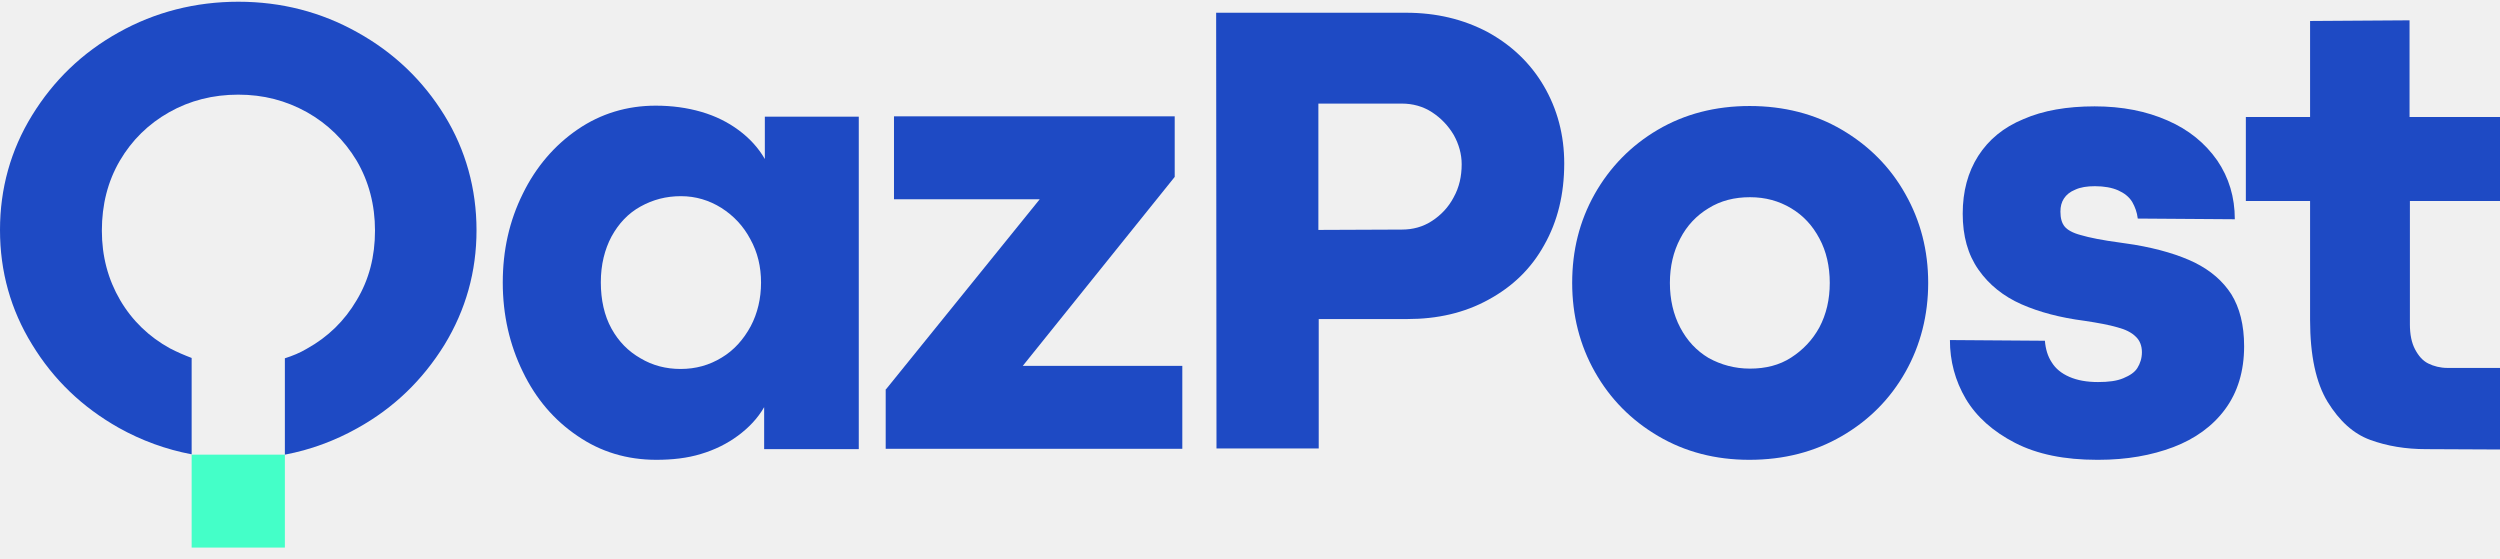
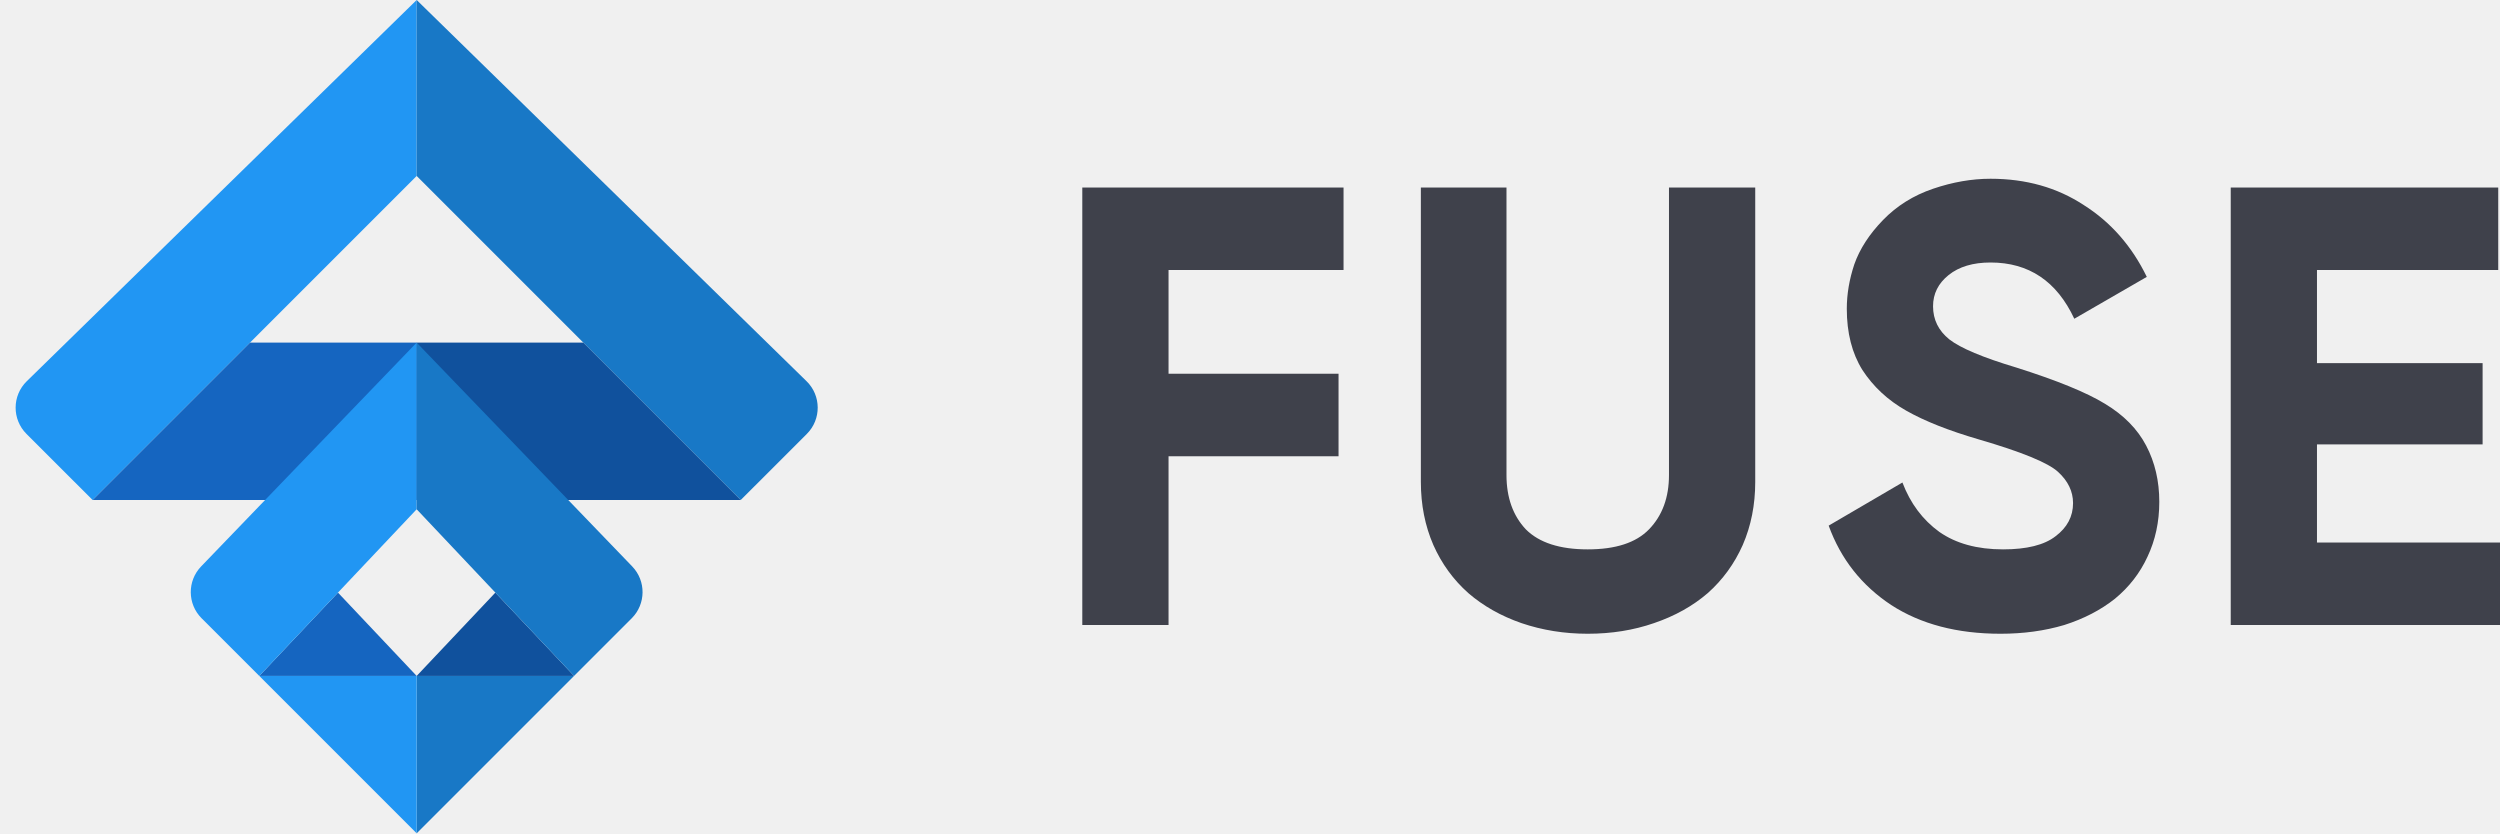
- <svg xmlns="http://www.w3.org/2000/svg" width="94" height="21" viewBox="0 0 94 21" fill="none">
-   <path d="M24.681 17.289C23.578 17.289 22.591 16.992 21.721 16.396C20.838 15.801 20.15 14.999 19.657 13.976C19.163 12.967 18.904 11.841 18.904 10.625C18.904 9.408 19.151 8.308 19.657 7.286C20.15 6.276 20.851 5.461 21.721 4.866C22.591 4.271 23.578 3.973 24.655 3.973C25.266 3.973 25.837 4.051 26.369 4.206C26.902 4.361 27.369 4.594 27.771 4.892C28.174 5.189 28.512 5.552 28.758 5.979V4.387H32.29V16.888H28.732V15.309C28.486 15.736 28.148 16.086 27.745 16.384C27.343 16.681 26.876 16.914 26.356 17.069C25.85 17.225 25.279 17.289 24.681 17.289ZM25.59 13.873C26.162 13.873 26.668 13.731 27.135 13.446C27.59 13.174 27.953 12.773 28.226 12.268C28.486 11.777 28.615 11.22 28.615 10.625C28.615 10.029 28.486 9.486 28.213 8.994C27.953 8.502 27.59 8.114 27.122 7.816C26.668 7.532 26.162 7.376 25.603 7.376C25.045 7.376 24.552 7.506 24.084 7.765C23.617 8.024 23.266 8.399 22.994 8.891C22.734 9.382 22.591 9.952 22.591 10.612C22.591 11.272 22.721 11.867 22.994 12.359C23.266 12.851 23.63 13.213 24.084 13.472C24.539 13.744 25.045 13.873 25.59 13.873Z" fill="#1E4AC4" />
-   <path d="M33.315 14.636L39.093 7.493H33.614V4.374H44.169V6.652L38.457 13.756H44.455V16.875H33.302V14.636H33.315Z" fill="#1E4AC4" />
-   <path d="M45.727 0.479H52.868C54.011 0.479 55.024 0.725 55.932 1.204C56.828 1.695 57.542 2.368 58.049 3.235C58.555 4.102 58.815 5.073 58.815 6.147C58.815 7.299 58.568 8.321 58.062 9.214C57.568 10.107 56.867 10.78 55.959 11.272C55.063 11.764 54.05 11.996 52.92 11.996H49.584V16.862H45.74L45.727 0.479ZM52.713 8.632C53.128 8.632 53.505 8.528 53.842 8.308C54.18 8.088 54.465 7.791 54.66 7.415C54.868 7.04 54.959 6.626 54.959 6.173C54.959 5.798 54.855 5.422 54.66 5.073C54.452 4.724 54.18 4.439 53.842 4.219C53.505 3.999 53.115 3.895 52.713 3.895H49.571V8.645L52.713 8.632Z" fill="#1E4AC4" />
-   <path d="M65.774 17.289C64.502 17.289 63.359 16.992 62.347 16.396C61.334 15.801 60.542 14.999 59.971 13.989C59.399 12.98 59.114 11.854 59.114 10.638C59.114 9.421 59.386 8.321 59.958 7.299C60.529 6.289 61.321 5.474 62.334 4.879C63.346 4.284 64.502 3.986 65.787 3.986C67.073 3.986 68.241 4.284 69.254 4.879C70.266 5.474 71.072 6.276 71.643 7.299C72.214 8.308 72.5 9.421 72.5 10.638C72.5 11.841 72.214 12.98 71.643 13.989C71.072 14.999 70.279 15.801 69.254 16.396C68.228 16.992 67.073 17.289 65.774 17.289ZM65.8 13.86C66.385 13.86 66.904 13.731 67.345 13.446C67.787 13.161 68.15 12.786 68.41 12.307C68.67 11.815 68.799 11.259 68.799 10.638C68.799 10.017 68.67 9.447 68.41 8.968C68.15 8.476 67.8 8.101 67.345 7.829C66.891 7.558 66.385 7.415 65.8 7.415C65.216 7.415 64.697 7.545 64.242 7.829C63.788 8.101 63.424 8.489 63.178 8.968C62.918 9.46 62.788 10.017 62.788 10.638C62.788 11.259 62.918 11.828 63.178 12.32C63.437 12.812 63.788 13.187 64.242 13.459C64.71 13.718 65.229 13.86 65.8 13.86Z" fill="#1E4AC4" />
-   <path d="M78.848 17.289C77.628 17.289 76.602 17.082 75.771 16.655C74.94 16.228 74.317 15.672 73.915 14.999C73.512 14.313 73.317 13.575 73.317 12.786L76.888 12.812C76.914 13.122 76.992 13.394 77.147 13.627C77.29 13.86 77.511 14.041 77.81 14.171C78.108 14.3 78.459 14.365 78.887 14.365C79.277 14.365 79.588 14.326 79.835 14.222C80.082 14.119 80.263 14.002 80.367 13.834C80.471 13.666 80.536 13.472 80.536 13.239C80.536 13.006 80.458 12.799 80.302 12.656C80.147 12.501 79.913 12.385 79.614 12.307C79.303 12.216 78.887 12.139 78.368 12.061C77.472 11.945 76.68 11.738 76.005 11.44C75.33 11.142 74.784 10.702 74.395 10.146C73.993 9.576 73.798 8.878 73.798 8.036C73.798 7.195 73.993 6.471 74.382 5.862C74.772 5.254 75.33 4.788 76.083 4.478C76.823 4.154 77.719 3.999 78.757 3.999C79.796 3.999 80.705 4.18 81.497 4.529C82.302 4.879 82.912 5.384 83.367 6.031C83.808 6.678 84.029 7.415 84.029 8.244L80.38 8.218C80.354 7.985 80.276 7.778 80.173 7.596C80.056 7.402 79.874 7.26 79.64 7.156C79.407 7.053 79.108 7.001 78.77 7.001C78.472 7.001 78.225 7.04 78.03 7.131C77.836 7.208 77.693 7.325 77.602 7.467C77.511 7.609 77.472 7.765 77.472 7.959C77.472 8.205 77.524 8.386 77.628 8.515C77.732 8.645 77.939 8.761 78.238 8.839C78.537 8.929 79.043 9.033 79.731 9.124C79.809 9.136 79.9 9.149 79.991 9.162C80.082 9.175 80.16 9.188 80.251 9.201C81.172 9.356 81.938 9.589 82.523 9.874C83.12 10.172 83.574 10.56 83.899 11.065C84.21 11.569 84.379 12.216 84.379 13.019C84.379 13.963 84.133 14.753 83.665 15.387C83.198 16.021 82.536 16.5 81.718 16.811C80.9 17.121 79.965 17.289 78.9 17.289H78.848Z" fill="#1E4AC4" />
-   <path d="M91.222 16.888C90.456 16.888 89.755 16.772 89.118 16.539C88.482 16.306 87.963 15.827 87.521 15.115C87.08 14.391 86.859 13.368 86.859 12.022V7.558H84.444V4.4H86.859V0.789L90.599 0.764V4.4H94V7.558H90.612V12.191C90.612 12.579 90.676 12.889 90.806 13.135C90.936 13.381 91.092 13.562 91.3 13.666C91.507 13.769 91.754 13.834 92.027 13.834H94V16.901L91.222 16.888Z" fill="#1E4AC4" />
-   <path d="M10.711 17.095H7.206V20.589H10.711V17.095Z" fill="#44FFC8" />
-   <path d="M16.71 4.335C15.905 3.028 14.814 1.98 13.438 1.216C12.075 0.453 10.582 0.065 8.959 0.065C7.349 0.065 5.83 0.453 4.466 1.216C3.09 1.98 2.012 3.028 1.207 4.335C0.402 5.642 0 7.092 0 8.645C0 10.211 0.402 11.647 1.207 12.954C2.012 14.274 3.09 15.309 4.466 16.086C5.323 16.565 6.245 16.901 7.206 17.082V13.459C6.933 13.355 6.66 13.239 6.388 13.097C5.609 12.669 4.973 12.061 4.518 11.285C4.064 10.508 3.83 9.641 3.83 8.671C3.83 7.7 4.051 6.82 4.505 6.044C4.96 5.267 5.583 4.659 6.362 4.219C7.141 3.779 8.011 3.559 8.959 3.559C9.906 3.559 10.75 3.779 11.542 4.219C12.321 4.659 12.944 5.267 13.412 6.044C13.866 6.82 14.1 7.7 14.1 8.671C14.1 9.641 13.879 10.508 13.412 11.285C12.957 12.061 12.334 12.669 11.542 13.109C11.283 13.265 10.997 13.381 10.711 13.472V17.095C11.672 16.914 12.581 16.578 13.438 16.099C14.814 15.335 15.892 14.287 16.71 12.967C17.515 11.647 17.917 10.211 17.917 8.658C17.917 7.105 17.515 5.642 16.71 4.335Z" fill="#1E4AC4" />
+ <svg xmlns="http://www.w3.org/2000/svg" width="96" height="32" viewBox="0 0 96 32" fill="none">
+   <g clip-path="url(#clip0)">
+     <path d="M51.592 10.368H44.872V14.352H51.4V17.52H44.872V24H41.56V7.2H51.592V10.368ZM60.969 24.336C60.073 24.336 59.225 24.2 58.425 23.928C57.641 23.656 56.961 23.272 56.385 22.776C55.809 22.264 55.361 21.648 55.041 20.928C54.721 20.192 54.561 19.384 54.561 18.504V7.2H57.849V18.24C57.849 19.104 58.097 19.8 58.593 20.328C59.105 20.84 59.897 21.096 60.969 21.096C62.041 21.096 62.825 20.84 63.321 20.328C63.833 19.8 64.089 19.104 64.089 18.24V7.2H67.401V18.504C67.401 19.384 67.241 20.192 66.921 20.928C66.601 21.648 66.153 22.264 65.577 22.776C65.001 23.272 64.313 23.656 63.513 23.928C62.729 24.2 61.881 24.336 60.969 24.336ZM76.821 24.336C75.157 24.336 73.757 23.968 72.621 23.232C71.485 22.48 70.685 21.464 70.221 20.184L73.053 18.528C73.357 19.328 73.829 19.96 74.469 20.424C75.109 20.872 75.925 21.096 76.917 21.096C77.829 21.096 78.501 20.928 78.933 20.592C79.381 20.256 79.605 19.832 79.605 19.32C79.605 18.872 79.413 18.472 79.029 18.12C78.645 17.768 77.629 17.352 75.981 16.872C74.829 16.536 73.901 16.168 73.197 15.768C72.493 15.368 71.933 14.848 71.517 14.208C71.117 13.568 70.917 12.784 70.917 11.856C70.917 11.296 71.013 10.728 71.205 10.152C71.413 9.56 71.781 8.992 72.309 8.448C72.837 7.904 73.477 7.504 74.229 7.248C74.981 6.992 75.717 6.864 76.437 6.864C77.797 6.864 78.989 7.2 80.013 7.872C81.053 8.528 81.861 9.448 82.437 10.632L79.653 12.24C78.981 10.8 77.909 10.08 76.437 10.08C75.765 10.08 75.229 10.24 74.829 10.56C74.429 10.88 74.229 11.28 74.229 11.76C74.229 12.272 74.437 12.696 74.853 13.032C75.285 13.368 76.141 13.728 77.421 14.112C78.989 14.608 80.125 15.072 80.829 15.504C81.549 15.936 82.077 16.472 82.413 17.112C82.749 17.752 82.917 18.472 82.917 19.272C82.917 20.04 82.765 20.744 82.461 21.384C82.173 22.008 81.757 22.544 81.213 22.992C80.669 23.424 80.021 23.76 79.269 24C78.517 24.224 77.701 24.336 76.821 24.336ZM88.972 20.832H96.052V24H85.66V7.2H95.932V10.368H88.972V13.944H95.332V17.064H88.972V20.832Z" fill="#3F414B" />
+     <path d="M16 6.756V0L1.028 14.639C0.462 15.192 0.457 16.102 1.017 16.662L3.556 19.2" fill="#2196F3" />
+     <path d="M16 6.756V0L30.972 14.639C31.538 15.192 31.543 16.102 30.983 16.662L28.444 19.2" fill="#1878C6" />
+     <path d="M3.556 19.2L9.6 13.156H16V19.2" fill="#1565C0" />
+     <path d="M28.444 19.2L22.4 13.156H16V19.2" fill="#10519D" />
+     <path d="M16 25.956H9.956L12.978 22.756L16 25.956Z" fill="#1565C0" />
+     <path d="M16 32L22.044 25.956L16 25.956V32Z" fill="#1878C6" />
+     <path d="M16 32L9.956 25.956H16V32Z" fill="#2196F3" />
+     <path d="M16 25.956H22.044L19.022 22.756L16 25.956Z" fill="#10519D" />
+     <path d="M7.724 21.75C7.186 22.308 7.194 23.194 7.742 23.742L9.956 25.956L16 19.556V13.156" fill="#2196F3" />
+     <path d="M24.276 21.75C24.814 22.308 24.806 23.194 24.258 23.742L22.044 25.956L16 19.556V13.156" fill="#1878C6" />
+   </g>
+   <defs>
+     <clipPath id="clip0">
+       <rect width="96" height="32" fill="white" />
+     </clipPath>
+   </defs>
</svg>
